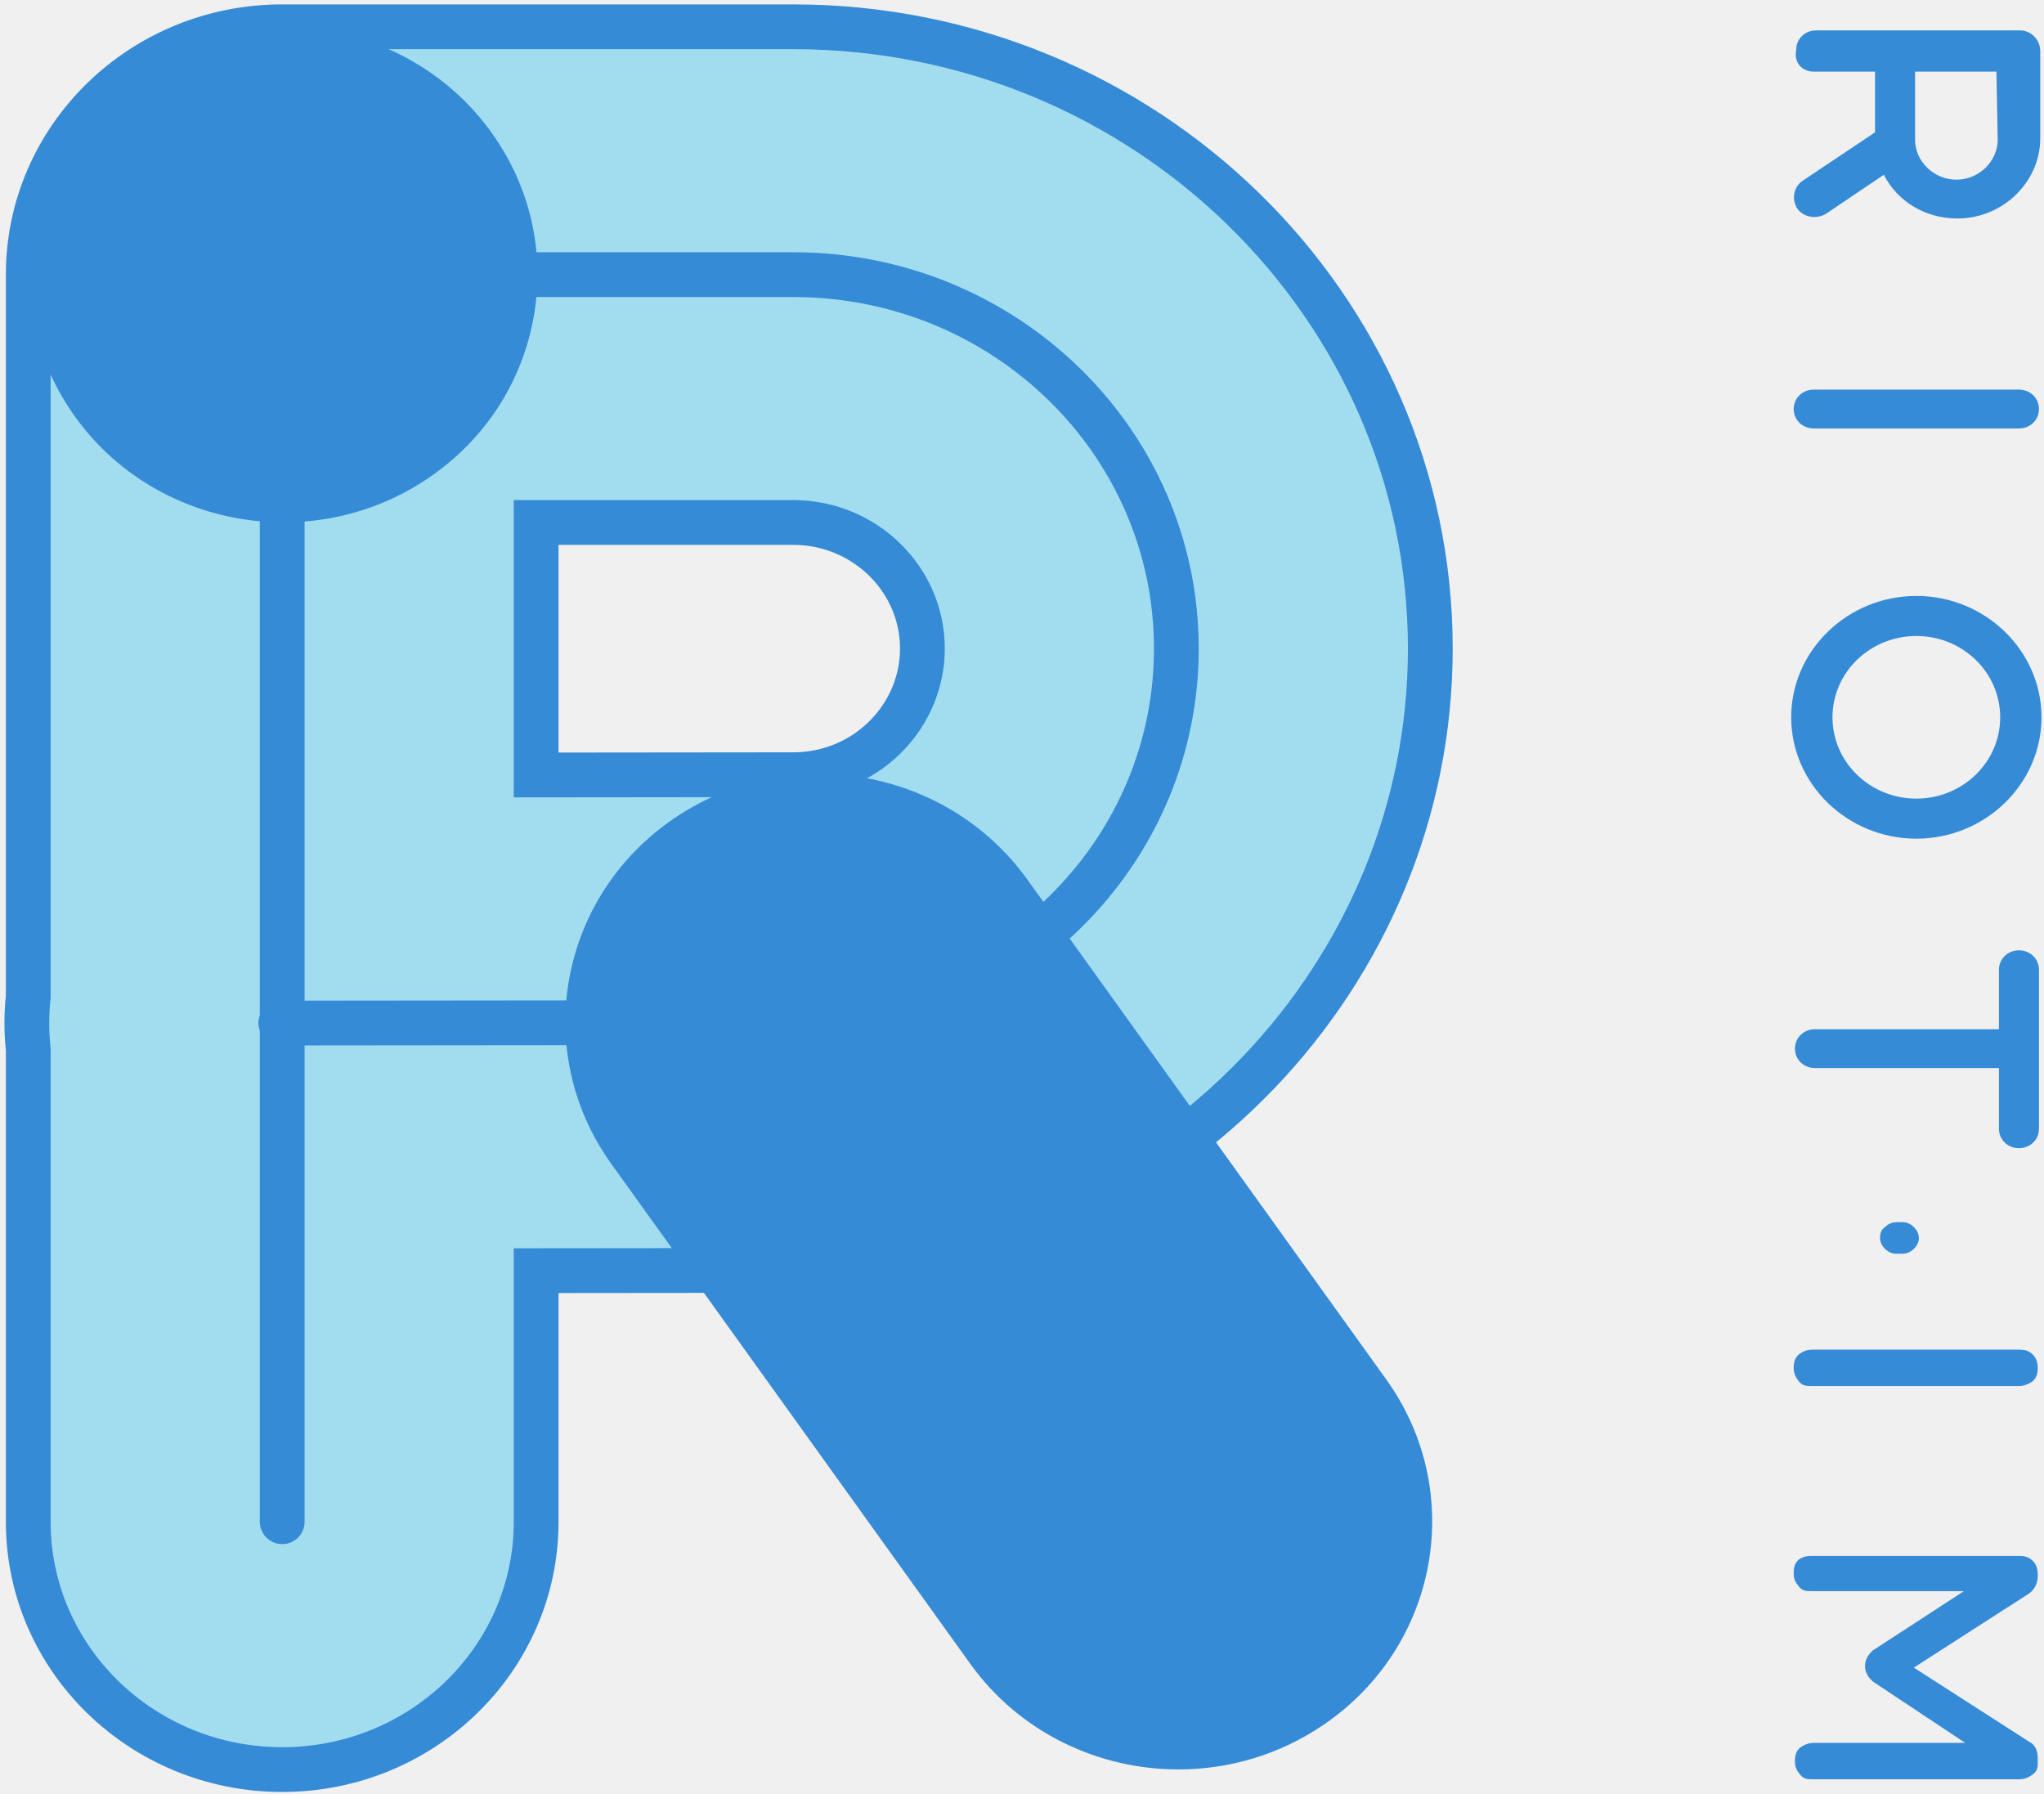
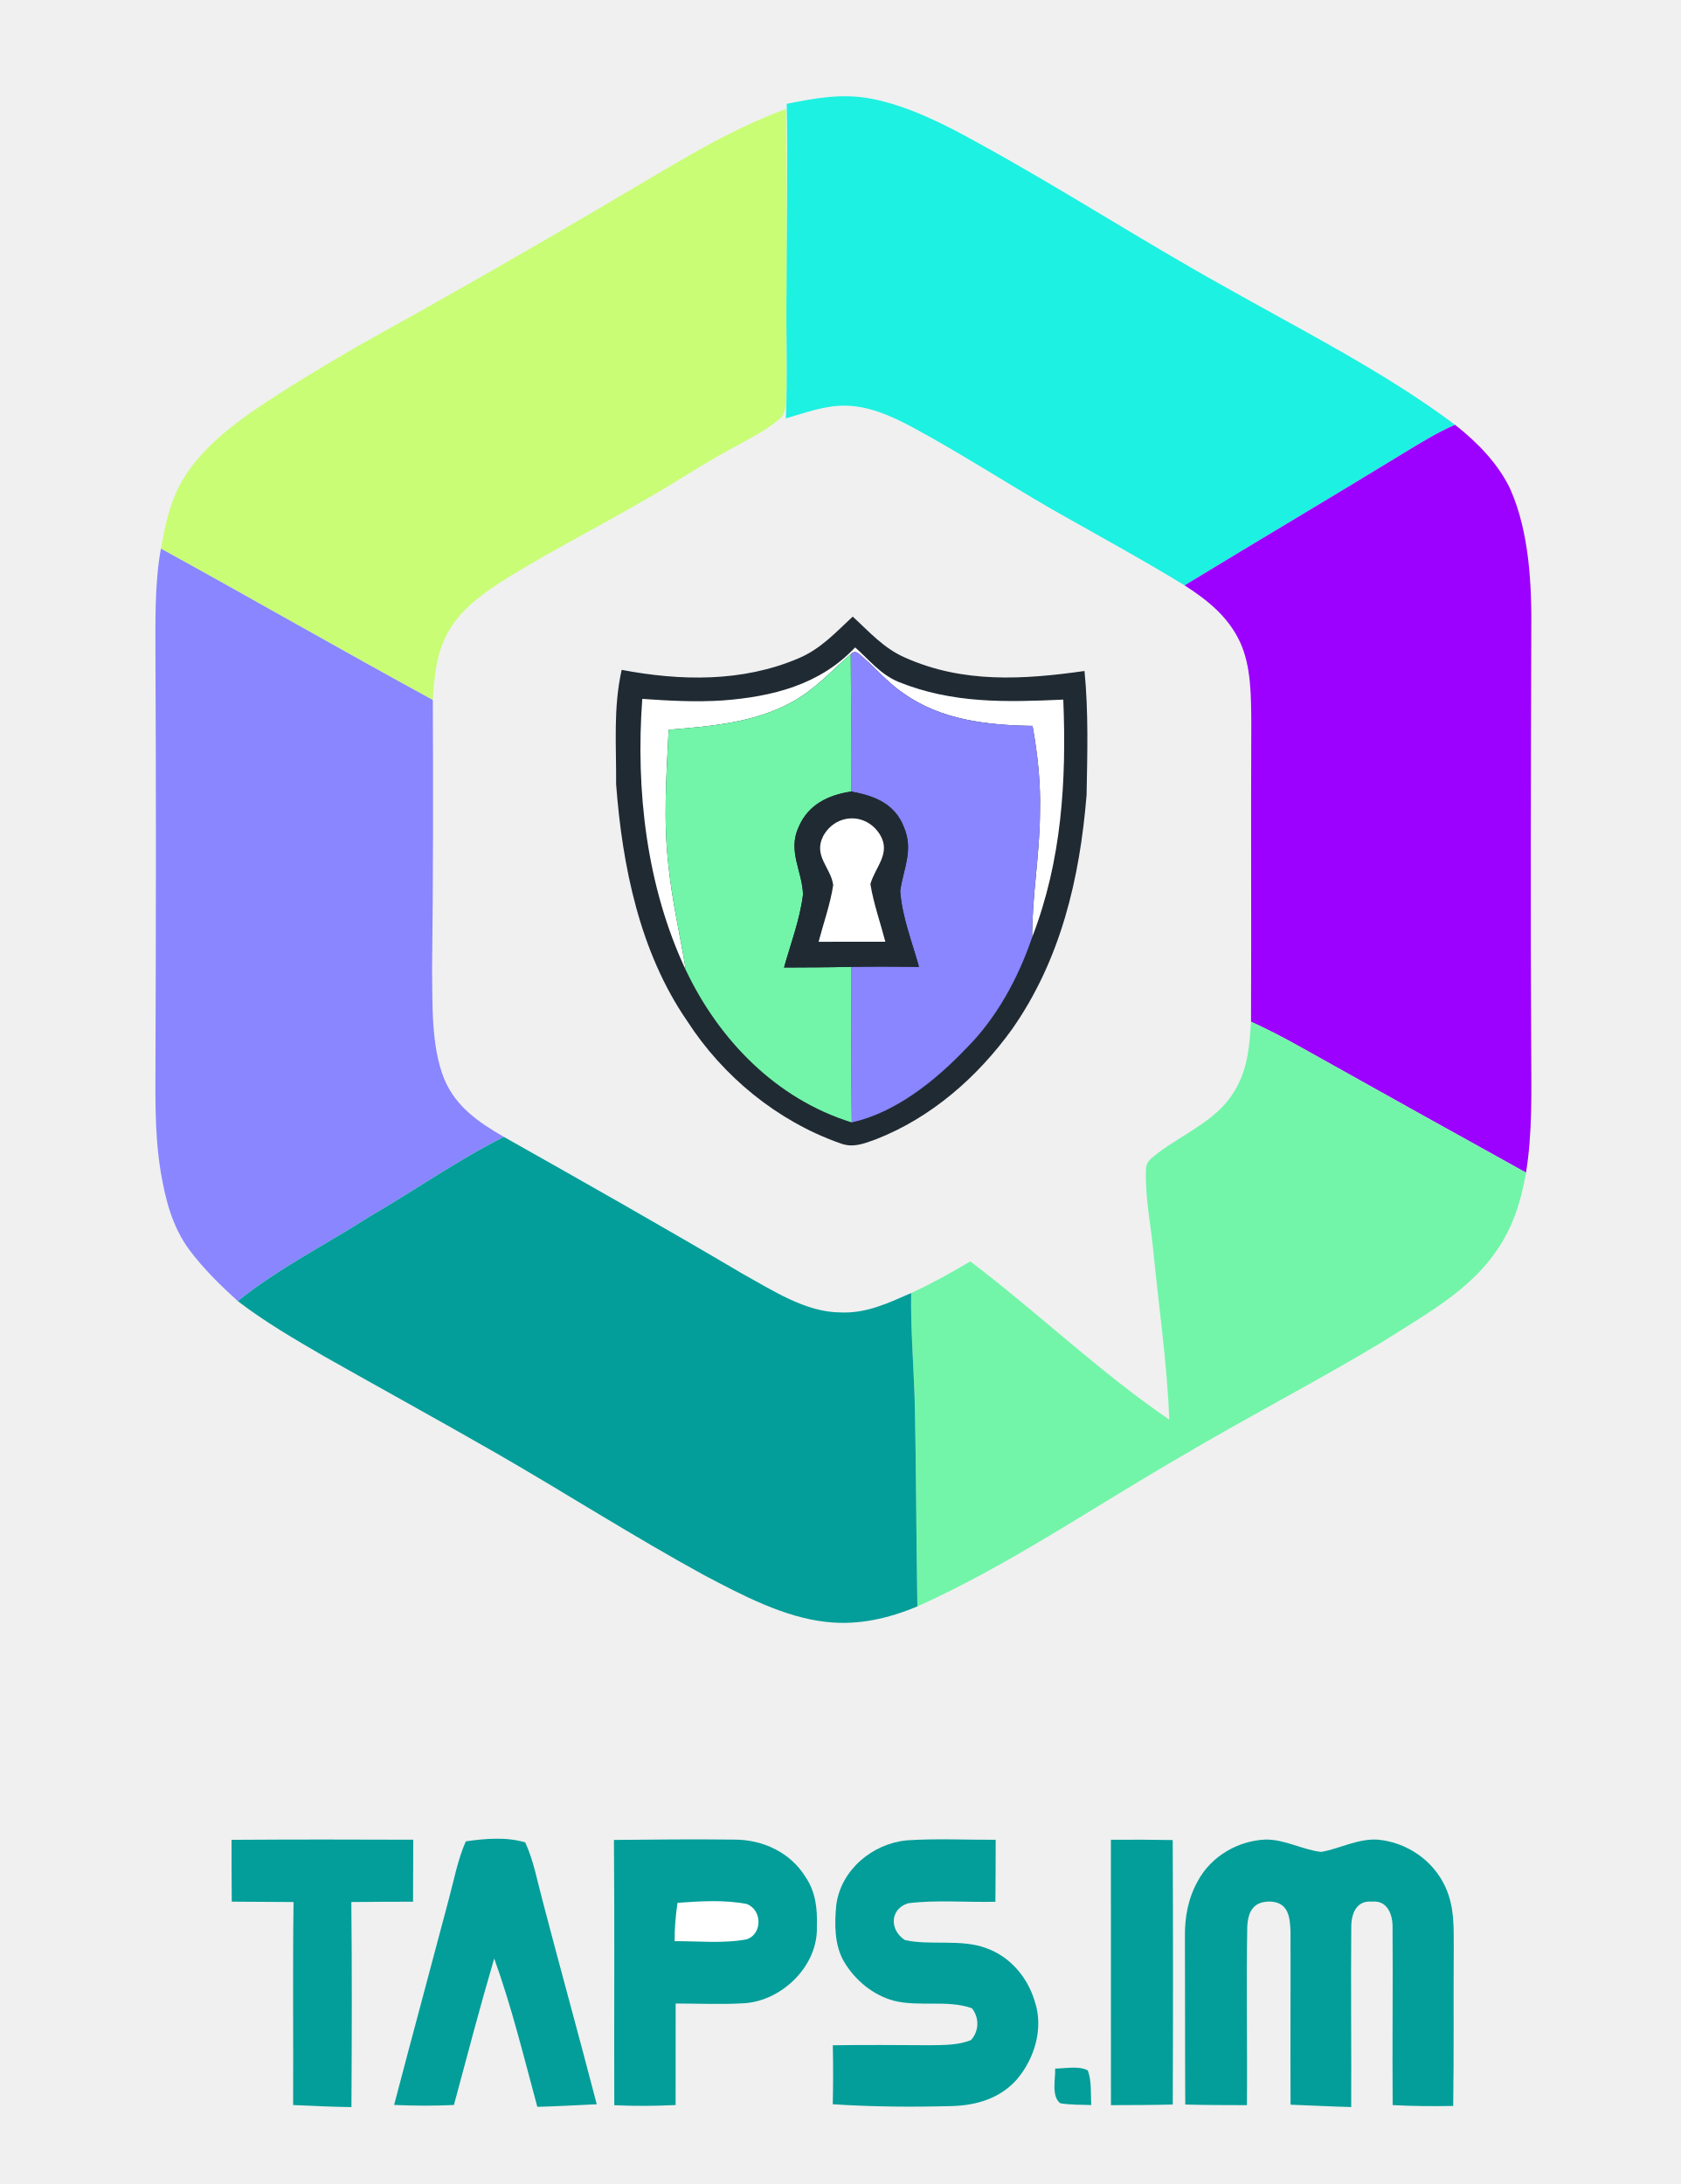
- <svg xmlns="http://www.w3.org/2000/svg" width="334px" height="293px" viewBox="0 0 334 293" version="1.1">
-   <g id="Page-1" stroke="none" stroke-width="1" fill="none" fill-rule="evenodd">
-     <g id="animatedLogo-0" transform="translate(-71, -93)">
-       <g id="Group-17" transform="translate(75, 97)">
-         <path d="M83.609,81.367 L83.609,122.621 L125.567,122.578 C126.1,122.578 126.586,122.563 127.07,122.532 C138.102,121.806 146.725,112.775 146.725,101.973 C146.725,90.609 137.255,81.367 125.609,81.367 L83.609,81.367 Z M42.113,285.127 C19.196,285.127 0.616,266.998 0.616,244.633 L0.616,167.457 C0.467,166.057 0.386,164.634 0.386,163.194 C0.383,161.728 0.462,160.28 0.616,158.852 L0.616,40.873 C0.616,18.508 19.196,0.376 42.113,0.376 L125.609,0.376 C183.016,0.376 229.72,45.953 229.72,101.973 C229.72,155.236 187.089,199.758 132.668,203.333 C130.355,203.489 127.971,203.568 125.609,203.568 L83.609,203.609 L83.609,244.633 C83.609,266.998 65.031,285.127 42.113,285.127 Z" id="Fill-1" fill="#A2DDEF" />
-         <path d="M83.609,81.367 L83.609,122.621 L125.567,122.578 C126.1,122.578 126.586,122.563 127.07,122.532 C138.102,121.806 146.725,112.775 146.725,101.973 C146.725,90.609 137.255,81.367 125.609,81.367 L83.609,81.367 Z M42.113,285.127 C19.196,285.127 0.616,266.998 0.616,244.633 L0.616,167.457 C0.467,166.057 0.386,164.634 0.386,163.194 C0.383,161.728 0.462,160.28 0.616,158.852 L0.616,40.873 C0.616,18.508 19.196,0.376 42.113,0.376 L125.609,0.376 C183.016,0.376 229.72,45.953 229.72,101.973 C229.72,155.236 187.089,199.758 132.668,203.333 C130.355,203.489 127.971,203.568 125.609,203.568 L83.609,203.609 L83.609,244.633 C83.609,266.998 65.031,285.127 42.113,285.127 Z" id="Stroke-3" stroke="#368BD6" stroke-width="7.318" />
-         <path d="M42.113,244.632 L42.113,40.872 L125.609,40.872 C160.188,40.872 188.222,68.228 188.222,101.973 C188.222,134.318 162.467,160.792 129.881,162.932 C128.467,163.026 127.045,163.073 125.609,163.073 L41.882,163.155" id="Stroke-5" stroke="#368BD6" stroke-width="7.318" stroke-linecap="round" />
-         <path d="M76.306,17.648 C82.668,26.506 85.111,37.255 83.186,47.901 C81.259,58.554 75.194,67.834 66.109,74.038 C47.352,86.845 21.406,82.386 8.272,64.096 C1.91,55.238 -0.533,44.491 1.395,33.841 C3.32,23.19 9.384,13.908 18.472,7.706 C37.229,-5.101 63.172,-0.642 76.306,17.648 Z M188.563,285.104 C175.486,285.104 162.619,279.089 154.544,267.845 L95.896,186.171 C82.745,167.855 87.3,142.603 106.067,129.771 C124.833,116.931 150.711,121.378 163.862,139.694 L222.509,221.367 C235.663,239.683 231.108,264.936 212.341,277.767 C205.093,282.724 196.786,285.104 188.563,285.104 Z" id="Combined-Shape" fill="#368BD6" />
-         <path d="M292.37,66.005 C290.529,66.005 289.098,64.617 289.098,62.832 C289.098,61.048 290.529,59.659 292.37,59.659 L325.91,59.659 C327.75,59.659 329.182,61.048 329.182,62.832 C329.182,64.617 327.75,66.005 325.91,66.005 L292.37,66.005 Z M292.37,7.705 C290.529,7.705 289.098,6.317 289.507,4.136 C289.507,2.351 290.938,0.963 292.779,0.963 L306.072,0.963 L326.114,0.963 C326.728,0.963 327.341,1.161 327.955,1.558 C328.773,2.153 329.386,3.144 329.386,4.334 L329.386,18.612 C329.386,25.75 323.251,31.699 315.889,31.699 C310.571,31.699 306.072,28.923 303.823,24.561 L294.415,30.906 C292.779,31.898 290.734,31.501 289.711,30.113 C288.689,28.527 289.098,26.544 290.529,25.552 L302.391,17.62 L302.391,7.705 L292.37,7.705 Z M322.433,18.81 L322.229,7.705 L308.935,7.705 L308.935,18.81 C308.935,22.379 312.003,25.354 315.684,25.354 C319.365,25.354 322.433,22.379 322.433,18.81 Z M325.91,151.273 C327.75,151.273 329.182,152.661 329.182,154.446 L329.182,167.335 L329.182,180.423 C329.182,182.208 327.75,183.596 325.91,183.596 C324.069,183.596 322.638,182.208 322.638,180.423 L322.638,170.508 L292.574,170.508 C290.734,170.508 289.302,169.12 289.302,167.335 C289.302,165.551 290.734,164.163 292.574,164.163 L322.638,164.163 L322.638,154.446 C322.638,152.661 324.069,151.273 325.91,151.273 Z M309.14,93.37 C320.388,93.37 329.591,102.294 329.591,113.2 C329.591,124.106 320.388,133.03 309.14,133.03 C297.892,133.03 288.689,124.106 288.689,113.2 C288.689,102.294 297.892,93.37 309.14,93.37 Z M309.14,126.486 C316.707,126.486 322.842,120.537 322.842,113.2 C322.842,105.863 316.707,99.914 309.14,99.914 C301.573,99.914 295.438,105.863 295.438,113.2 C295.438,120.537 301.573,126.486 309.14,126.486 Z M328.159,217.307 C328.773,217.901 328.977,218.695 328.977,219.488 C328.977,220.479 328.773,221.074 328.159,221.669 C327.341,222.264 326.523,222.462 325.91,222.462 L292.165,222.462 C291.143,222.462 290.529,222.462 289.916,221.669 C289.302,220.876 289.098,220.281 289.098,219.488 C289.098,218.496 289.302,217.901 289.916,217.307 C290.734,216.712 291.347,216.513 292.165,216.513 L325.91,216.513 C326.932,216.513 327.546,216.712 328.159,217.307 Z M328.977,253.595 C328.977,254.785 328.364,255.776 327.546,256.371 L308.731,268.468 L327.546,280.564 C328.773,281.159 328.977,282.348 328.977,283.34 L328.977,283.736 C328.977,284.728 328.977,285.323 328.159,285.918 C327.341,286.513 326.728,286.711 325.91,286.711 L292.37,286.711 C291.347,286.711 290.734,286.711 290.12,285.918 C289.507,285.125 289.302,284.728 289.302,283.736 C289.302,282.745 289.507,282.15 290.12,281.555 C290.938,280.96 291.756,280.762 292.37,280.762 L317.116,280.762 L302.186,270.847 C301.368,270.252 300.755,269.261 300.755,268.269 C300.755,267.278 301.164,266.485 301.982,265.691 L316.911,255.975 L292.165,255.975 C291.143,255.975 290.529,255.975 289.916,255.182 C289.302,254.388 289.098,253.992 289.098,253 C289.098,252.009 289.302,251.414 289.916,250.819 C290.734,250.224 291.552,250.224 292.165,250.224 L325.91,250.224 C326.932,250.224 327.546,250.422 328.159,251.017 C328.773,251.612 328.977,252.405 328.977,253.199 L328.977,253.595 Z M306.89,195.692 C307.504,195.692 308.117,195.89 308.731,196.485 C309.14,196.882 309.549,197.477 309.549,198.27 C309.549,198.865 309.344,199.46 308.731,200.055 C308.322,200.451 307.708,200.848 306.89,200.848 L305.868,200.848 C305.254,200.848 304.641,200.65 304.027,200.055 C303.618,199.658 303.209,199.063 303.209,198.27 C303.209,197.477 303.414,196.882 304.027,196.485 C304.436,196.089 305.05,195.692 305.868,195.692 L306.89,195.692 Z" id="Combined-Shape" fill="#368BD6" />
-       </g>
-     </g>
-   </g>
+ <svg xmlns="http://www.w3.org/2000/svg" version="1.1" viewBox="0 0 300 390" width="300.0pt" height="390.0pt" id="svg44">
+   <defs id="defs48" />
+   <path d="M 0.00 0.00 L 300.00 0.00 L 300.00 390.00 L 0.00 390.00 L 0.00 0.00 Z" fill="none" id="path2" />
+   <path d="M 155.54 17.62 C 162.20 18.91 168.65 22.20 174.54 25.47 C 189.51 33.66 203.84 42.97 218.76 51.25 C 232.33 58.93 247.31 66.48 259.80 75.86 C 256.64 77.22 253.78 79.00 250.84 80.78 C 237.78 88.77 224.59 96.56 211.51 104.53 C 203.80 99.82 195.83 95.48 187.96 91.02 C 179.56 86.16 171.32 80.82 162.77 76.21 C 159.12 74.28 155.21 72.51 151.01 72.44 C 147.40 72.35 143.77 73.72 140.32 74.71 C 140.63 67.14 140.34 59.58 140.43 52.00 C 140.42 40.84 140.68 29.69 140.47 18.54 C 145.56 17.52 150.33 16.63 155.54 17.62 Z" fill="#1df1e1" id="path4" />
+   <path d="M 140.33 19.47 C 140.62 35.99 140.30 52.52 140.41 69.04 C 140.21 70.89 140.75 73.79 139.00 74.96 C 136.61 76.99 133.61 78.44 130.88 79.96 C 125.72 82.72 120.89 85.96 115.82 88.87 C 107.59 93.67 99.07 98.01 90.94 102.98 C 86.94 105.50 82.87 108.18 80.35 112.30 C 78.00 116.00 77.52 120.72 77.28 125.00 C 61.02 116.13 44.96 106.89 28.73 97.97 C 29.42 94.20 30.18 90.37 31.94 86.93 C 34.81 81.27 40.18 76.87 45.30 73.30 C 51.31 69.23 57.56 65.47 63.84 61.83 C 80.07 52.82 96.20 43.62 112.17 34.14 C 121.41 28.72 130.21 23.18 140.33 19.47 Z" fill="#c9fd76" id="path6" />
+   <path d="M 259.80 75.86 C 263.72 78.93 267.56 82.84 269.68 87.39 C 273.10 95.12 273.51 104.68 273.41 113.00 C 273.34 138.00 273.25 163.00 273.40 188.00 C 273.42 195.19 273.62 202.27 272.47 209.40 C 258.97 201.93 245.50 194.41 232.04 186.88 C 229.21 185.29 226.33 183.80 223.37 182.45 C 223.45 164.64 223.33 146.81 223.42 129.00 C 223.38 124.31 223.41 118.94 221.39 114.61 C 219.26 110.08 215.62 107.18 211.51 104.53 C 224.59 96.56 237.78 88.77 250.84 80.78 C 253.78 79.00 256.64 77.22 259.80 75.86 Z" fill="#9c00ff" id="path8" />
+   <path d="M 28.73 97.97 C 44.96 106.89 61.02 116.13 77.28 125.00 C 77.35 141.00 77.35 156.99 77.15 172.99 C 77.25 179.33 76.93 186.79 79.34 192.74 C 81.44 197.68 85.50 200.44 89.97 203.02 C 81.74 207.15 74.12 212.52 66.15 217.15 C 58.02 222.35 49.90 226.37 42.46 232.34 C 39.36 229.53 36.31 226.54 33.80 223.18 C 30.74 219.01 29.54 214.23 28.69 209.21 C 27.47 201.74 27.80 194.54 27.77 187.00 C 27.85 164.00 27.88 141.00 27.76 118.00 C 27.77 111.38 27.55 104.49 28.73 97.97 Z" fill="#8986ff" id="path10" />
+   <path d="M 152.25 110.11 C 155.25 112.84 157.76 115.75 161.58 117.42 C 171.90 122.05 182.74 121.37 193.64 119.82 C 194.36 127.16 194.15 134.61 194.01 141.97 C 192.80 156.85 189.40 171.36 180.73 183.75 C 174.57 192.31 166.29 199.59 156.39 203.45 C 154.20 204.24 152.26 205.05 149.95 204.13 C 138.81 200.21 129.06 192.21 122.68 182.30 C 114.23 170.03 111.11 154.67 110.01 140.05 C 110.06 133.09 109.47 126.47 111.00 119.62 C 121.54 121.61 132.53 121.84 142.57 117.56 C 146.54 115.89 149.18 112.96 152.25 110.11 Z" fill="#202a33" id="path12" />
+   <path d="M 152.69 115.61 C 155.29 117.91 157.14 120.38 160.43 121.77 C 170.14 125.67 179.61 125.39 189.85 124.93 C 190.44 139.45 189.58 153.69 184.29 167.37 C 184.28 159.87 185.67 152.51 185.69 145.01 C 185.83 139.83 185.29 134.71 184.36 129.62 C 176.36 129.51 167.97 128.58 161.28 123.77 C 158.30 121.76 156.08 118.97 153.34 116.73 C 152.84 116.31 152.36 116.34 151.89 116.82 C 148.38 119.84 145.52 123.13 141.38 125.38 C 134.73 129.06 126.82 129.71 119.39 130.31 C 118.99 138.54 118.41 146.38 119.36 154.62 C 120.00 160.91 121.44 167.01 122.46 173.24 C 115.43 158.32 113.48 141.10 114.68 124.80 C 119.48 125.14 124.25 125.39 129.05 125.08 C 137.93 124.40 146.37 122.30 152.69 115.61 Z" fill="#ffffff" id="path14" />
+   <path d="M 153.34 116.73 C 156.08 118.97 158.30 121.76 161.28 123.77 C 167.97 128.58 176.36 129.51 184.36 129.62 C 185.29 134.71 185.83 139.83 185.69 145.01 C 185.67 152.51 184.28 159.87 184.29 167.37 C 181.80 174.70 177.90 181.89 172.36 187.37 C 166.97 193.01 159.84 198.72 152.08 200.43 C 151.94 191.17 152.01 181.91 152.02 172.65 C 156.04 172.59 160.06 172.60 164.08 172.65 C 162.87 168.23 161.02 163.64 160.73 159.06 C 161.33 154.98 163.15 151.84 161.38 147.67 C 159.76 143.51 156.11 142.09 152.00 141.35 C 152.08 133.17 151.97 125.00 151.89 116.82 C 152.36 116.34 152.84 116.31 153.34 116.73 Z" fill="#8986ff" id="path16" />
+   <path d="M 151.89 116.82 C 151.97 125.00 152.08 133.17 152.00 141.35 C 147.89 141.95 144.32 143.67 142.61 147.66 C 140.59 151.98 143.26 155.53 143.38 159.74 C 142.84 164.16 141.19 168.49 139.99 172.77 C 144.00 172.75 148.01 172.75 152.02 172.65 C 152.01 181.91 151.94 191.17 152.08 200.43 C 138.63 196.28 128.38 185.72 122.46 173.24 C 121.44 167.01 120.00 160.91 119.36 154.62 C 118.41 146.38 118.99 138.54 119.39 130.31 C 126.82 129.71 134.73 129.06 141.38 125.38 C 145.52 123.13 148.38 119.84 151.89 116.82 Z" fill="#72f5a9" id="path18" />
+   <path d="M 152.00 141.35 C 156.11 142.09 159.76 143.51 161.38 147.67 C 163.15 151.84 161.33 154.98 160.73 159.06 C 161.02 163.64 162.87 168.23 164.08 172.65 C 160.06 172.60 156.04 172.59 152.02 172.65 C 148.01 172.75 144.00 172.75 139.99 172.77 C 141.19 168.49 142.84 164.16 143.38 159.74 C 143.26 155.53 140.59 151.98 142.61 147.66 C 144.32 143.67 147.89 141.95 152.00 141.35 Z" fill="#202a33" id="path20" />
+   <path d="M 157.10 149.01 C 159.16 152.38 156.29 154.76 155.41 157.87 C 155.98 161.36 157.19 164.75 158.08 168.17 C 154.11 168.16 150.13 168.16 146.16 168.18 C 147.04 164.82 148.25 161.48 148.77 158.04 C 148.34 154.89 145.20 152.88 146.96 149.34 C 149.19 145.22 154.61 145.04 157.10 149.01 Z" fill="#ffffff" id="path22" />
+   <path d="M 223.37 182.45 C 226.33 183.80 229.21 185.29 232.04 186.88 C 245.50 194.41 258.97 201.93 272.47 209.40 C 271.57 214.60 270.02 219.55 266.85 223.84 C 261.99 230.77 253.74 235.19 246.71 239.70 C 234.76 246.86 222.35 253.27 210.37 260.38 C 195.04 269.26 179.92 279.62 163.80 286.86 C 163.58 274.36 163.60 261.84 163.30 249.34 C 163.08 243.19 162.59 237.06 162.69 230.90 C 166.33 229.23 169.81 227.28 173.25 225.25 C 185.30 234.39 196.30 244.99 208.78 253.51 C 208.39 243.63 206.97 233.78 205.98 223.95 C 205.55 218.96 204.41 213.84 204.62 208.84 C 204.62 207.30 205.75 206.75 206.79 205.86 C 211.19 202.54 217.24 200.02 220.18 195.21 C 222.73 191.27 223.10 187.02 223.37 182.45 Z" fill="#72f5a9" id="path24" />
+   <path d="M 89.97 203.02 C 104.23 211.06 118.47 219.12 132.57 227.45 C 137.84 230.36 143.81 234.32 149.99 234.36 C 154.69 234.58 158.52 232.72 162.69 230.90 C 162.59 237.06 163.08 243.19 163.30 249.34 C 163.60 261.84 163.58 274.36 163.80 286.86 C 158.64 289.01 153.25 290.26 147.64 289.64 C 140.02 288.85 132.41 284.80 125.70 281.27 C 113.13 274.39 101.00 266.63 88.57 259.47 C 78.37 253.62 68.06 247.96 57.82 242.17 C 52.60 239.14 47.25 236.02 42.46 232.34 C 49.90 226.37 58.02 222.35 66.15 217.15 C 74.12 212.52 81.74 207.15 89.97 203.02 Z" fill="#039e99" id="path26" />
+   <path d="M 41.34 328.54 C 52.16 328.47 62.97 328.47 73.79 328.52 C 73.79 332.21 73.77 335.90 73.75 339.59 C 70.08 339.58 66.41 339.62 62.73 339.65 C 62.86 351.85 62.82 364.06 62.75 376.27 C 59.28 376.21 55.81 376.07 52.34 375.90 C 52.39 363.82 52.25 351.73 52.41 339.65 C 48.74 339.61 45.06 339.62 41.38 339.58 C 41.36 335.90 41.33 332.22 41.34 328.54 Z" fill="#039e99" id="path28" />
+   <path d="M 83.17 328.81 C 86.56 328.32 90.47 327.99 93.78 329.00 C 95.28 332.23 95.93 335.92 96.86 339.35 C 100.03 351.51 103.40 363.61 106.55 375.76 C 103.02 375.92 99.48 376.13 95.94 376.22 C 93.54 367.37 91.36 358.36 88.24 349.73 C 85.69 358.40 83.40 367.15 81.05 375.89 C 77.48 376.06 73.95 376.05 70.37 375.88 C 73.57 363.65 76.89 351.45 80.11 339.23 C 81.05 335.77 81.72 332.09 83.17 328.81 Z" fill="#039e99" id="path30" />
+   <path d="M 109.62 328.56 C 116.77 328.48 123.93 328.42 131.09 328.50 C 136.18 328.49 141.10 330.77 143.82 335.16 C 145.63 337.82 145.96 340.83 145.85 343.97 C 146.14 350.95 139.71 357.27 132.91 357.72 C 128.83 357.97 124.72 357.77 120.64 357.77 C 120.64 363.82 120.63 369.86 120.63 375.90 C 116.97 376.07 113.34 376.11 109.68 375.93 C 109.63 360.14 109.75 344.35 109.62 328.56 Z" fill="#039e99" id="path32" />
+   <path d="M 161.94 328.63 C 167.20 328.28 172.51 328.56 177.78 328.53 C 177.78 332.22 177.76 335.91 177.73 339.60 C 172.56 339.73 167.26 339.23 162.13 339.87 C 158.88 340.89 158.80 344.65 161.56 346.43 C 165.91 347.46 171.66 346.18 176.14 347.90 C 180.38 349.43 183.43 353.05 184.73 357.30 C 186.40 362.15 184.74 367.67 181.45 371.45 C 178.48 374.72 174.38 375.94 170.07 376.08 C 162.95 376.28 155.79 376.22 148.69 375.76 C 148.77 372.25 148.77 368.74 148.70 365.23 C 154.49 365.13 160.27 365.20 166.06 365.22 C 168.45 365.18 171.17 365.24 173.39 364.28 C 174.83 362.69 174.87 360.28 173.53 358.61 C 169.25 357.07 164.04 358.40 159.62 357.28 C 155.90 356.29 152.65 353.60 150.71 350.31 C 148.96 347.36 148.99 343.48 149.32 340.17 C 150.14 333.91 155.78 329.20 161.94 328.63 Z" fill="#039e99" id="path34" />
+   <path d="M 198.35 328.53 C 202.03 328.50 205.71 328.51 209.39 328.58 C 209.46 344.32 209.46 360.07 209.40 375.81 C 205.72 375.90 202.04 375.91 198.36 375.92 C 198.34 360.12 198.37 344.33 198.35 328.53 Z" fill="#039e99" id="path36" />
+   <path d="M 225.99 328.49 C 229.43 328.46 232.66 330.35 235.90 330.70 C 239.24 330.12 242.48 328.27 246.02 328.51 C 251.17 328.98 255.88 332.19 258.05 336.91 C 259.73 340.54 259.55 344.11 259.57 348.00 C 259.50 357.35 259.61 366.71 259.47 376.06 C 255.86 376.13 252.26 376.10 248.66 375.91 C 248.58 365.31 248.72 354.71 248.64 344.11 C 248.68 341.86 247.67 339.29 245.00 339.58 C 242.19 339.30 241.27 341.72 241.27 344.09 C 241.18 354.80 241.30 365.54 241.26 376.26 C 237.65 376.17 234.04 375.96 230.43 375.84 C 230.37 365.54 230.46 355.24 230.42 344.94 C 230.34 342.40 230.07 339.78 226.95 339.57 C 223.91 339.46 222.86 341.19 222.70 344.00 C 222.50 354.63 222.73 365.29 222.64 375.92 C 218.97 375.91 215.30 375.91 211.63 375.81 C 211.57 365.85 211.61 355.89 211.57 345.94 C 211.51 342.40 212.14 338.95 213.90 335.85 C 216.27 331.46 221.06 328.69 225.99 328.49 Z" fill="#039e99" id="path38" />
+   <path d="M 120.97 339.79 C 125.01 339.50 129.36 339.22 133.35 340.00 C 136.15 341.13 136.10 345.33 133.36 346.30 C 129.19 347.10 124.69 346.61 120.46 346.64 C 120.43 344.34 120.64 342.06 120.97 339.79 Z" fill="#ffffff" id="path40" />
+   <path d="M 194.23 369.72 C 194.94 371.62 194.72 373.91 194.85 375.90 C 193.02 375.85 191.14 375.87 189.33 375.59 C 187.67 374.36 188.48 371.20 188.40 369.39 C 190.18 369.38 192.62 368.85 194.23 369.72 Z" fill="#039e99" id="path42" />
</svg>
